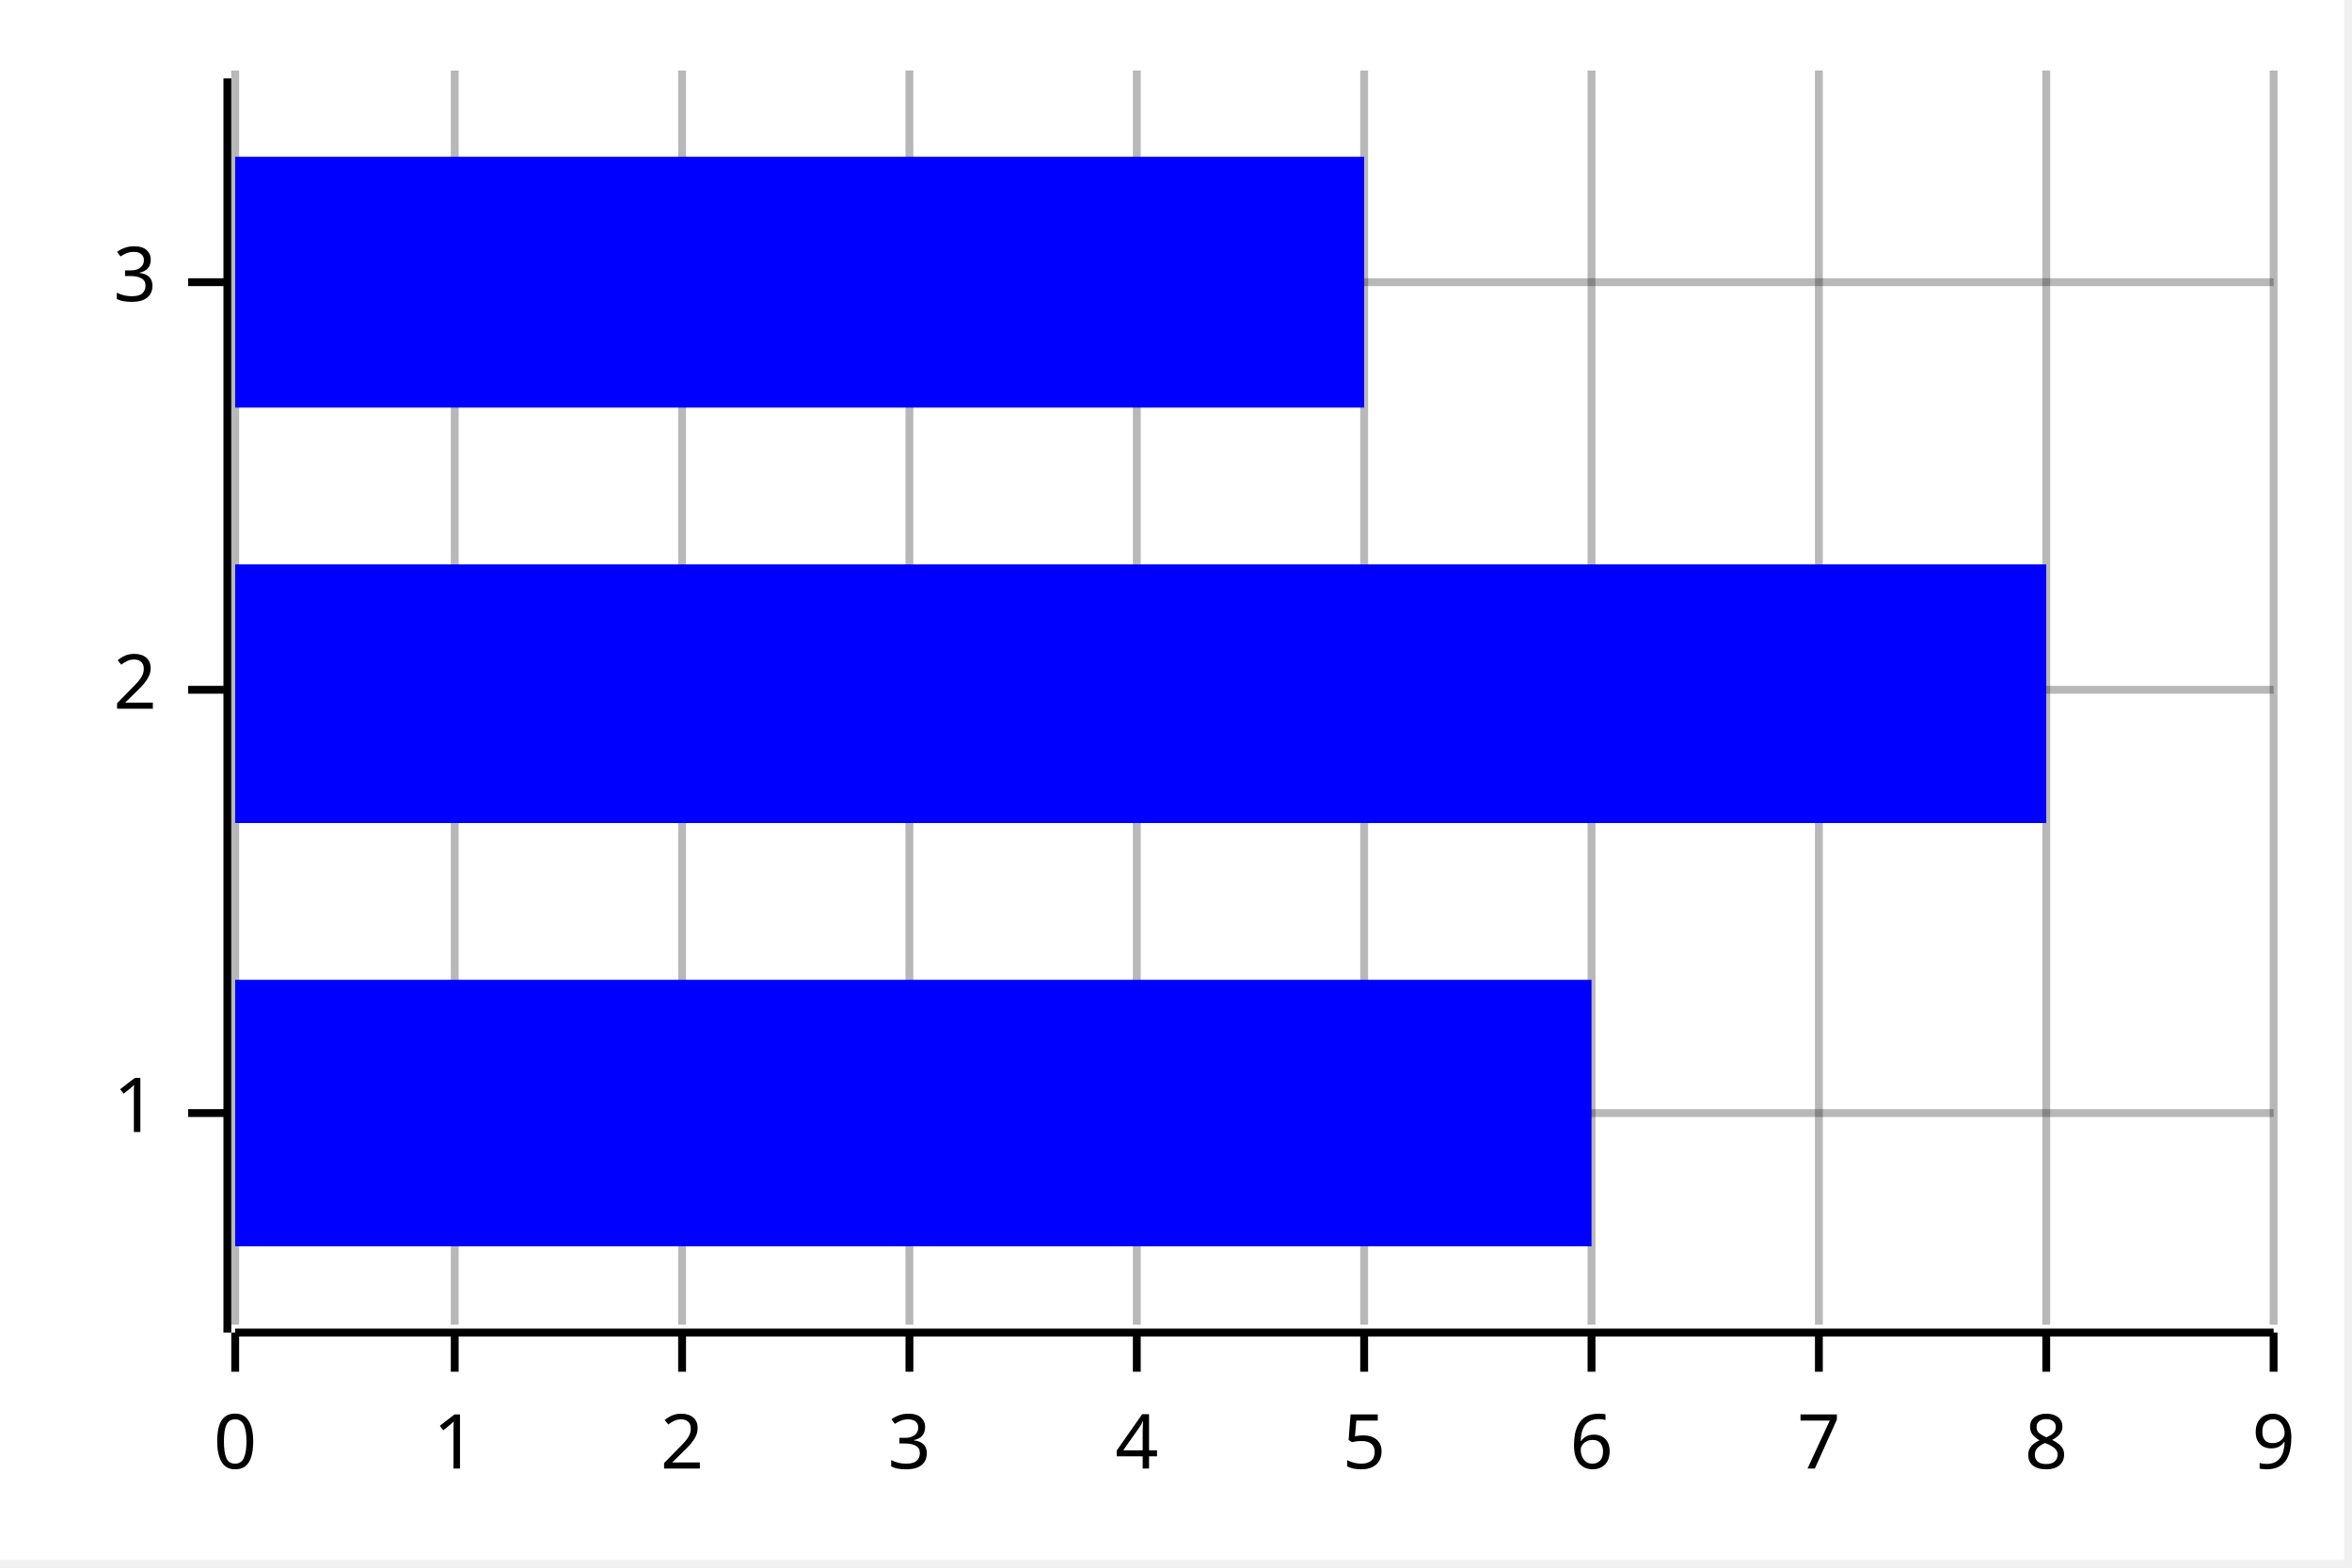
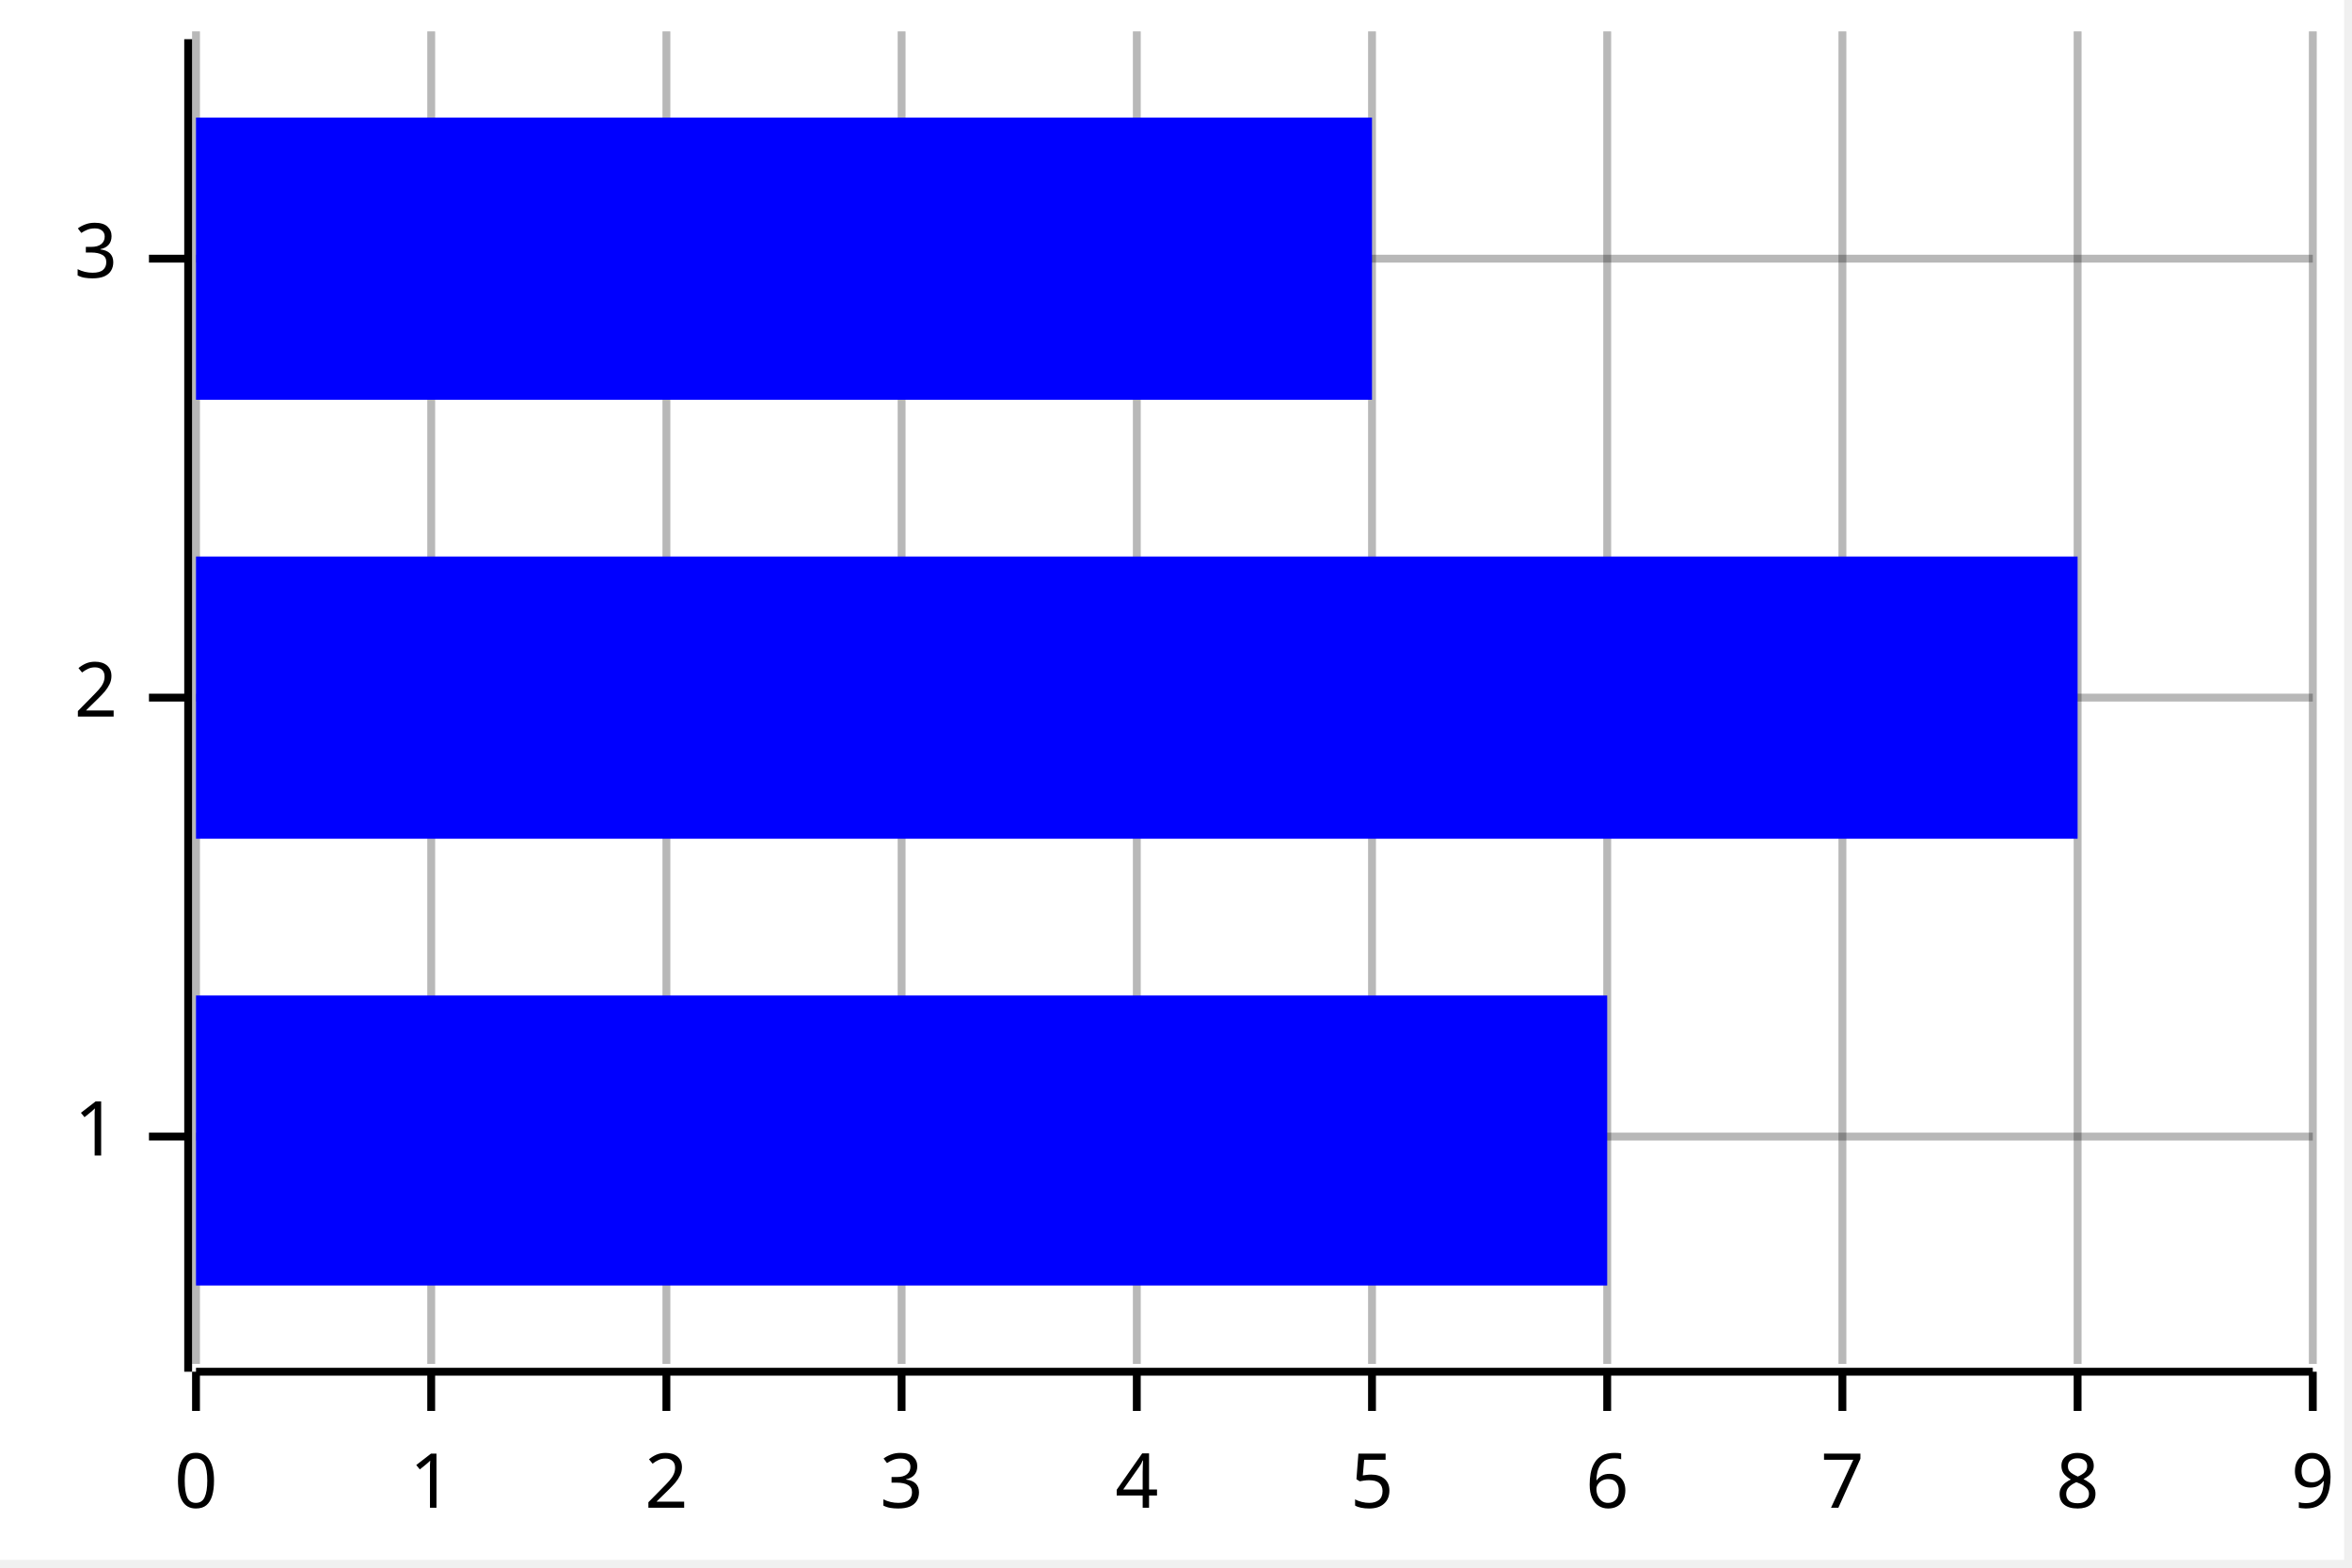
<svg xmlns="http://www.w3.org/2000/svg" width="300" height="200" viewBox="0 0 300 200">
  <rect x="0" y="0" width="299" height="199" opacity="1" fill="#FFFFFF" stroke="none" />
-   <line opacity="0.1" stroke="#000000" stroke-width="1" x1="30" y1="169" x2="30" y2="9" />
-   <line opacity="0.1" stroke="#000000" stroke-width="1" x1="58" y1="169" x2="58" y2="9" />
-   <line opacity="0.1" stroke="#000000" stroke-width="1" x1="87" y1="169" x2="87" y2="9" />
-   <line opacity="0.1" stroke="#000000" stroke-width="1" x1="116" y1="169" x2="116" y2="9" />
-   <line opacity="0.1" stroke="#000000" stroke-width="1" x1="145" y1="169" x2="145" y2="9" />
-   <line opacity="0.1" stroke="#000000" stroke-width="1" x1="174" y1="169" x2="174" y2="9" />
-   <line opacity="0.1" stroke="#000000" stroke-width="1" x1="203" y1="169" x2="203" y2="9" />
-   <line opacity="0.1" stroke="#000000" stroke-width="1" x1="232" y1="169" x2="232" y2="9" />
-   <line opacity="0.1" stroke="#000000" stroke-width="1" x1="261" y1="169" x2="261" y2="9" />
-   <line opacity="0.1" stroke="#000000" stroke-width="1" x1="290" y1="169" x2="290" y2="9" />
-   <line opacity="0.1" stroke="#000000" stroke-width="1" x1="30" y1="142" x2="290" y2="142" />
-   <line opacity="0.1" stroke="#000000" stroke-width="1" x1="30" y1="88" x2="290" y2="88" />
-   <line opacity="0.1" stroke="#000000" stroke-width="1" x1="30" y1="36" x2="290" y2="36" />
-   <line opacity="0.2" stroke="#000000" stroke-width="1" x1="30" y1="169" x2="30" y2="9" />
-   <line opacity="0.2" stroke="#000000" stroke-width="1" x1="58" y1="169" x2="58" y2="9" />
-   <line opacity="0.2" stroke="#000000" stroke-width="1" x1="87" y1="169" x2="87" y2="9" />
-   <line opacity="0.2" stroke="#000000" stroke-width="1" x1="116" y1="169" x2="116" y2="9" />
-   <line opacity="0.2" stroke="#000000" stroke-width="1" x1="145" y1="169" x2="145" y2="9" />
-   <line opacity="0.2" stroke="#000000" stroke-width="1" x1="174" y1="169" x2="174" y2="9" />
-   <line opacity="0.2" stroke="#000000" stroke-width="1" x1="203" y1="169" x2="203" y2="9" />
-   <line opacity="0.2" stroke="#000000" stroke-width="1" x1="232" y1="169" x2="232" y2="9" />
-   <line opacity="0.2" stroke="#000000" stroke-width="1" x1="261" y1="169" x2="261" y2="9" />
-   <line opacity="0.2" stroke="#000000" stroke-width="1" x1="290" y1="169" x2="290" y2="9" />
-   <line opacity="0.2" stroke="#000000" stroke-width="1" x1="30" y1="142" x2="290" y2="142" />
-   <line opacity="0.2" stroke="#000000" stroke-width="1" x1="30" y1="88" x2="290" y2="88" />
-   <line opacity="0.2" stroke="#000000" stroke-width="1" x1="30" y1="36" x2="290" y2="36" />
-   <polyline fill="none" opacity="1" stroke="#000000" stroke-width="1" points="29,10 29,170 " />
-   <text x="20" y="142" dy="0.5ex" text-anchor="end" font-family="sans-serif" font-size="9.677" opacity="1" fill="#000000">
+   <line opacity="0.1" stroke="#000000" stroke-width="1" x1="25" y1="174" x2="25" y2="4" />
+   <line opacity="0.1" stroke="#000000" stroke-width="1" x1="55" y1="174" x2="55" y2="4" />
+   <line opacity="0.1" stroke="#000000" stroke-width="1" x1="85" y1="174" x2="85" y2="4" />
+   <line opacity="0.1" stroke="#000000" stroke-width="1" x1="115" y1="174" x2="115" y2="4" />
+   <line opacity="0.1" stroke="#000000" stroke-width="1" x1="145" y1="174" x2="145" y2="4" />
+   <line opacity="0.1" stroke="#000000" stroke-width="1" x1="175" y1="174" x2="175" y2="4" />
+   <line opacity="0.1" stroke="#000000" stroke-width="1" x1="205" y1="174" x2="205" y2="4" />
+   <line opacity="0.1" stroke="#000000" stroke-width="1" x1="235" y1="174" x2="235" y2="4" />
+   <line opacity="0.1" stroke="#000000" stroke-width="1" x1="265" y1="174" x2="265" y2="4" />
+   <line opacity="0.1" stroke="#000000" stroke-width="1" x1="295" y1="174" x2="295" y2="4" />
+   <line opacity="0.1" stroke="#000000" stroke-width="1" x1="25" y1="145" x2="295" y2="145" />
+   <line opacity="0.1" stroke="#000000" stroke-width="1" x1="25" y1="89" x2="295" y2="89" />
+   <line opacity="0.1" stroke="#000000" stroke-width="1" x1="25" y1="33" x2="295" y2="33" />
+   <line opacity="0.2" stroke="#000000" stroke-width="1" x1="25" y1="174" x2="25" y2="4" />
+   <line opacity="0.2" stroke="#000000" stroke-width="1" x1="55" y1="174" x2="55" y2="4" />
+   <line opacity="0.2" stroke="#000000" stroke-width="1" x1="85" y1="174" x2="85" y2="4" />
+   <line opacity="0.2" stroke="#000000" stroke-width="1" x1="115" y1="174" x2="115" y2="4" />
+   <line opacity="0.2" stroke="#000000" stroke-width="1" x1="145" y1="174" x2="145" y2="4" />
+   <line opacity="0.2" stroke="#000000" stroke-width="1" x1="175" y1="174" x2="175" y2="4" />
+   <line opacity="0.2" stroke="#000000" stroke-width="1" x1="205" y1="174" x2="205" y2="4" />
+   <line opacity="0.2" stroke="#000000" stroke-width="1" x1="235" y1="174" x2="235" y2="4" />
+   <line opacity="0.2" stroke="#000000" stroke-width="1" x1="265" y1="174" x2="265" y2="4" />
+   <line opacity="0.2" stroke="#000000" stroke-width="1" x1="295" y1="174" x2="295" y2="4" />
+   <line opacity="0.2" stroke="#000000" stroke-width="1" x1="25" y1="145" x2="295" y2="145" />
+   <line opacity="0.2" stroke="#000000" stroke-width="1" x1="25" y1="89" x2="295" y2="89" />
+   <line opacity="0.2" stroke="#000000" stroke-width="1" x1="25" y1="33" x2="295" y2="33" />
+   <polyline fill="none" opacity="1" stroke="#000000" stroke-width="1" points="24,5 24,175 " />
+   <text x="15" y="145" dy="0.5ex" text-anchor="end" font-family="sans-serif" font-size="9.677" opacity="1" fill="#000000">
1
</text>
-   <polyline fill="none" opacity="1" stroke="#000000" stroke-width="1" points="24,142 29,142 " />
-   <text x="20" y="88" dy="0.5ex" text-anchor="end" font-family="sans-serif" font-size="9.677" opacity="1" fill="#000000">
+   <polyline fill="none" opacity="1" stroke="#000000" stroke-width="1" points="19,145 24,145 " />
+   <text x="15" y="89" dy="0.5ex" text-anchor="end" font-family="sans-serif" font-size="9.677" opacity="1" fill="#000000">
2
</text>
-   <polyline fill="none" opacity="1" stroke="#000000" stroke-width="1" points="24,88 29,88 " />
-   <text x="20" y="36" dy="0.5ex" text-anchor="end" font-family="sans-serif" font-size="9.677" opacity="1" fill="#000000">
+   <polyline fill="none" opacity="1" stroke="#000000" stroke-width="1" points="19,89 24,89 " />
+   <text x="15" y="33" dy="0.5ex" text-anchor="end" font-family="sans-serif" font-size="9.677" opacity="1" fill="#000000">
3
</text>
-   <polyline fill="none" opacity="1" stroke="#000000" stroke-width="1" points="24,36 29,36 " />
-   <polyline fill="none" opacity="1" stroke="#000000" stroke-width="1" points="30,170 290,170 " />
-   <text x="30" y="180" dy="0.76em" text-anchor="middle" font-family="sans-serif" font-size="9.677" opacity="1" fill="#000000">
+   <polyline fill="none" opacity="1" stroke="#000000" stroke-width="1" points="19,33 24,33 " />
+   <polyline fill="none" opacity="1" stroke="#000000" stroke-width="1" points="25,175 295,175 " />
+   <text x="25" y="185" dy="0.76em" text-anchor="middle" font-family="sans-serif" font-size="9.677" opacity="1" fill="#000000">
0
</text>
-   <polyline fill="none" opacity="1" stroke="#000000" stroke-width="1" points="30,170 30,175 " />
-   <text x="58" y="180" dy="0.76em" text-anchor="middle" font-family="sans-serif" font-size="9.677" opacity="1" fill="#000000">
+   <polyline fill="none" opacity="1" stroke="#000000" stroke-width="1" points="25,175 25,180 " />
+   <text x="55" y="185" dy="0.76em" text-anchor="middle" font-family="sans-serif" font-size="9.677" opacity="1" fill="#000000">
1
</text>
-   <polyline fill="none" opacity="1" stroke="#000000" stroke-width="1" points="58,170 58,175 " />
-   <text x="87" y="180" dy="0.76em" text-anchor="middle" font-family="sans-serif" font-size="9.677" opacity="1" fill="#000000">
+   <polyline fill="none" opacity="1" stroke="#000000" stroke-width="1" points="55,175 55,180 " />
+   <text x="85" y="185" dy="0.76em" text-anchor="middle" font-family="sans-serif" font-size="9.677" opacity="1" fill="#000000">
2
</text>
-   <polyline fill="none" opacity="1" stroke="#000000" stroke-width="1" points="87,170 87,175 " />
-   <text x="116" y="180" dy="0.76em" text-anchor="middle" font-family="sans-serif" font-size="9.677" opacity="1" fill="#000000">
+   <polyline fill="none" opacity="1" stroke="#000000" stroke-width="1" points="85,175 85,180 " />
+   <text x="115" y="185" dy="0.76em" text-anchor="middle" font-family="sans-serif" font-size="9.677" opacity="1" fill="#000000">
3
</text>
-   <polyline fill="none" opacity="1" stroke="#000000" stroke-width="1" points="116,170 116,175 " />
-   <text x="145" y="180" dy="0.76em" text-anchor="middle" font-family="sans-serif" font-size="9.677" opacity="1" fill="#000000">
+   <polyline fill="none" opacity="1" stroke="#000000" stroke-width="1" points="115,175 115,180 " />
+   <text x="145" y="185" dy="0.76em" text-anchor="middle" font-family="sans-serif" font-size="9.677" opacity="1" fill="#000000">
4
</text>
-   <polyline fill="none" opacity="1" stroke="#000000" stroke-width="1" points="145,170 145,175 " />
-   <text x="174" y="180" dy="0.76em" text-anchor="middle" font-family="sans-serif" font-size="9.677" opacity="1" fill="#000000">
+   <polyline fill="none" opacity="1" stroke="#000000" stroke-width="1" points="145,175 145,180 " />
+   <text x="175" y="185" dy="0.76em" text-anchor="middle" font-family="sans-serif" font-size="9.677" opacity="1" fill="#000000">
5
</text>
-   <polyline fill="none" opacity="1" stroke="#000000" stroke-width="1" points="174,170 174,175 " />
-   <text x="203" y="180" dy="0.76em" text-anchor="middle" font-family="sans-serif" font-size="9.677" opacity="1" fill="#000000">
+   <polyline fill="none" opacity="1" stroke="#000000" stroke-width="1" points="175,175 175,180 " />
+   <text x="205" y="185" dy="0.76em" text-anchor="middle" font-family="sans-serif" font-size="9.677" opacity="1" fill="#000000">
6
</text>
-   <polyline fill="none" opacity="1" stroke="#000000" stroke-width="1" points="203,170 203,175 " />
-   <text x="232" y="180" dy="0.76em" text-anchor="middle" font-family="sans-serif" font-size="9.677" opacity="1" fill="#000000">
+   <polyline fill="none" opacity="1" stroke="#000000" stroke-width="1" points="205,175 205,180 " />
+   <text x="235" y="185" dy="0.76em" text-anchor="middle" font-family="sans-serif" font-size="9.677" opacity="1" fill="#000000">
7
</text>
-   <polyline fill="none" opacity="1" stroke="#000000" stroke-width="1" points="232,170 232,175 " />
-   <text x="261" y="180" dy="0.76em" text-anchor="middle" font-family="sans-serif" font-size="9.677" opacity="1" fill="#000000">
+   <polyline fill="none" opacity="1" stroke="#000000" stroke-width="1" points="235,175 235,180 " />
+   <text x="265" y="185" dy="0.76em" text-anchor="middle" font-family="sans-serif" font-size="9.677" opacity="1" fill="#000000">
8
</text>
-   <polyline fill="none" opacity="1" stroke="#000000" stroke-width="1" points="261,170 261,175 " />
-   <text x="290" y="180" dy="0.76em" text-anchor="middle" font-family="sans-serif" font-size="9.677" opacity="1" fill="#000000">
+   <polyline fill="none" opacity="1" stroke="#000000" stroke-width="1" points="265,175 265,180 " />
+   <text x="295" y="185" dy="0.76em" text-anchor="middle" font-family="sans-serif" font-size="9.677" opacity="1" fill="#000000">
9
</text>
-   <polyline fill="none" opacity="1" stroke="#000000" stroke-width="1" points="290,170 290,175 " />
-   <rect x="30" y="125" width="173" height="34" opacity="1" fill="#0000FF" stroke="none" />
-   <rect x="30" y="20" width="144" height="32" opacity="1" fill="#0000FF" stroke="none" />
-   <rect x="30" y="72" width="231" height="33" opacity="1" fill="#0000FF" stroke="none" />
+   <polyline fill="none" opacity="1" stroke="#000000" stroke-width="1" points="295,175 295,180 " />
+   <rect x="25" y="127" width="180" height="37" opacity="1" fill="#0000FF" stroke="none" />
+   <rect x="25" y="71" width="240" height="36" opacity="1" fill="#0000FF" stroke="none" />
+   <rect x="25" y="15" width="150" height="36" opacity="1" fill="#0000FF" stroke="none" />
</svg>
